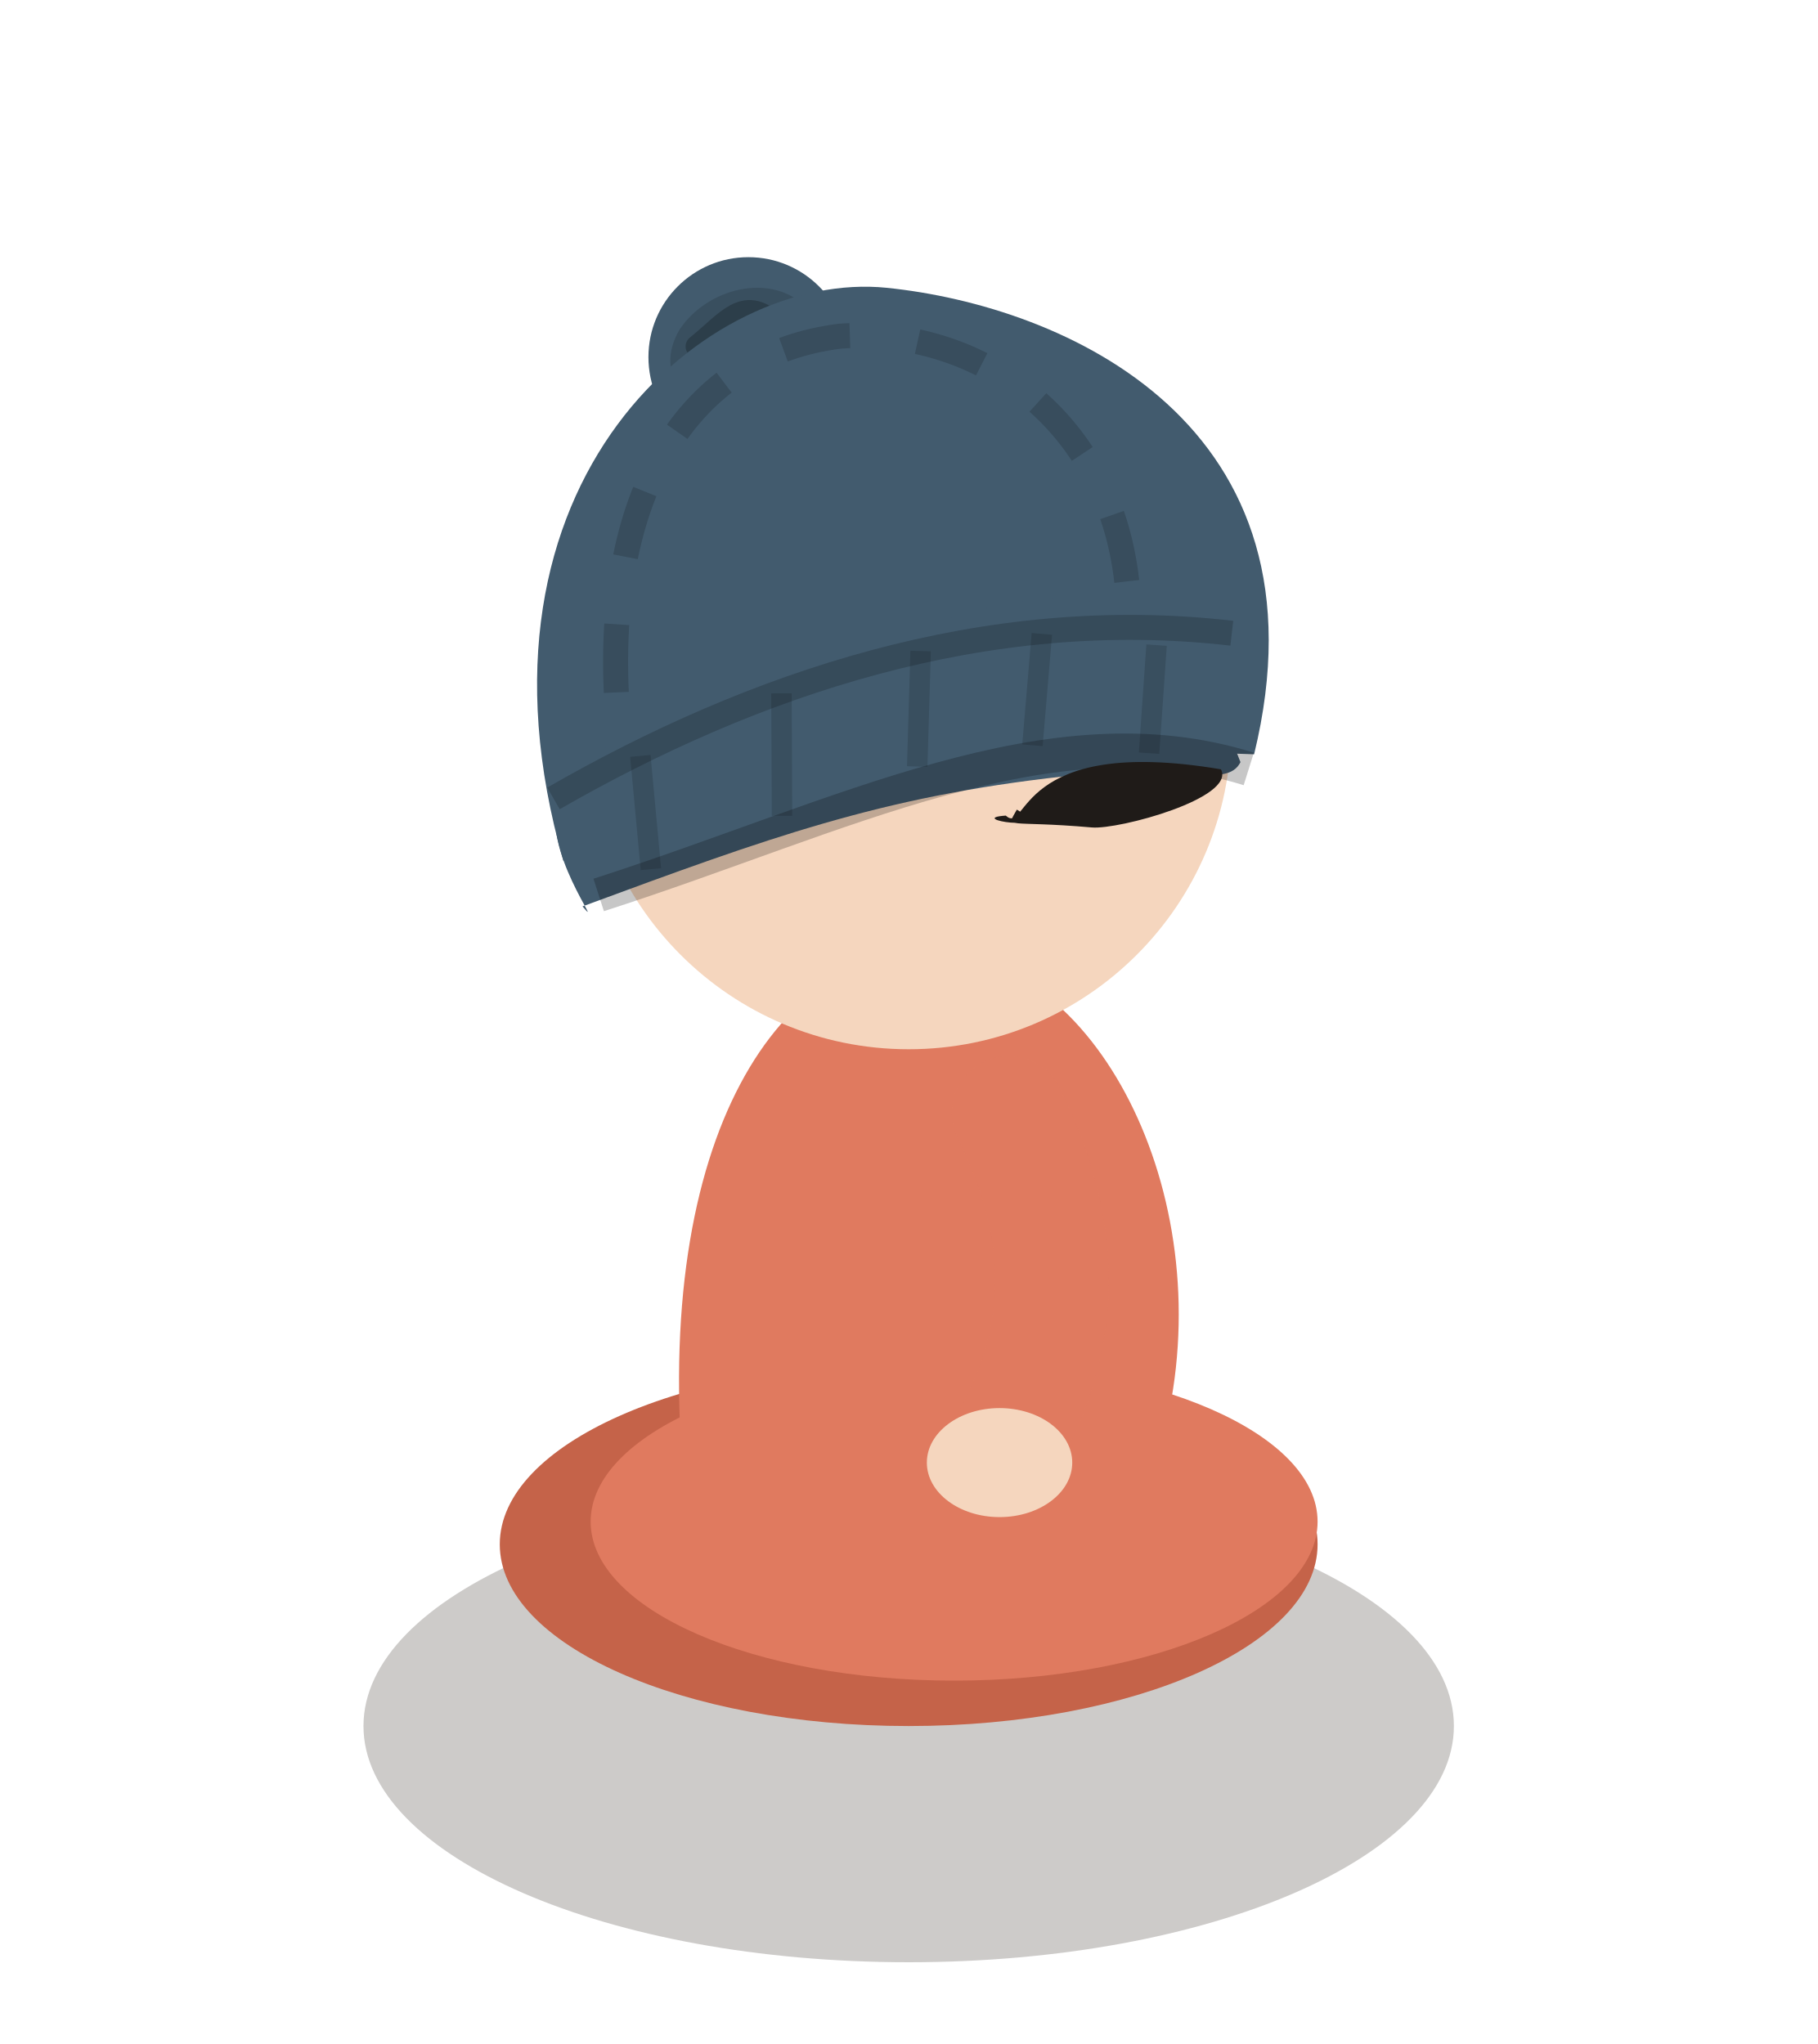
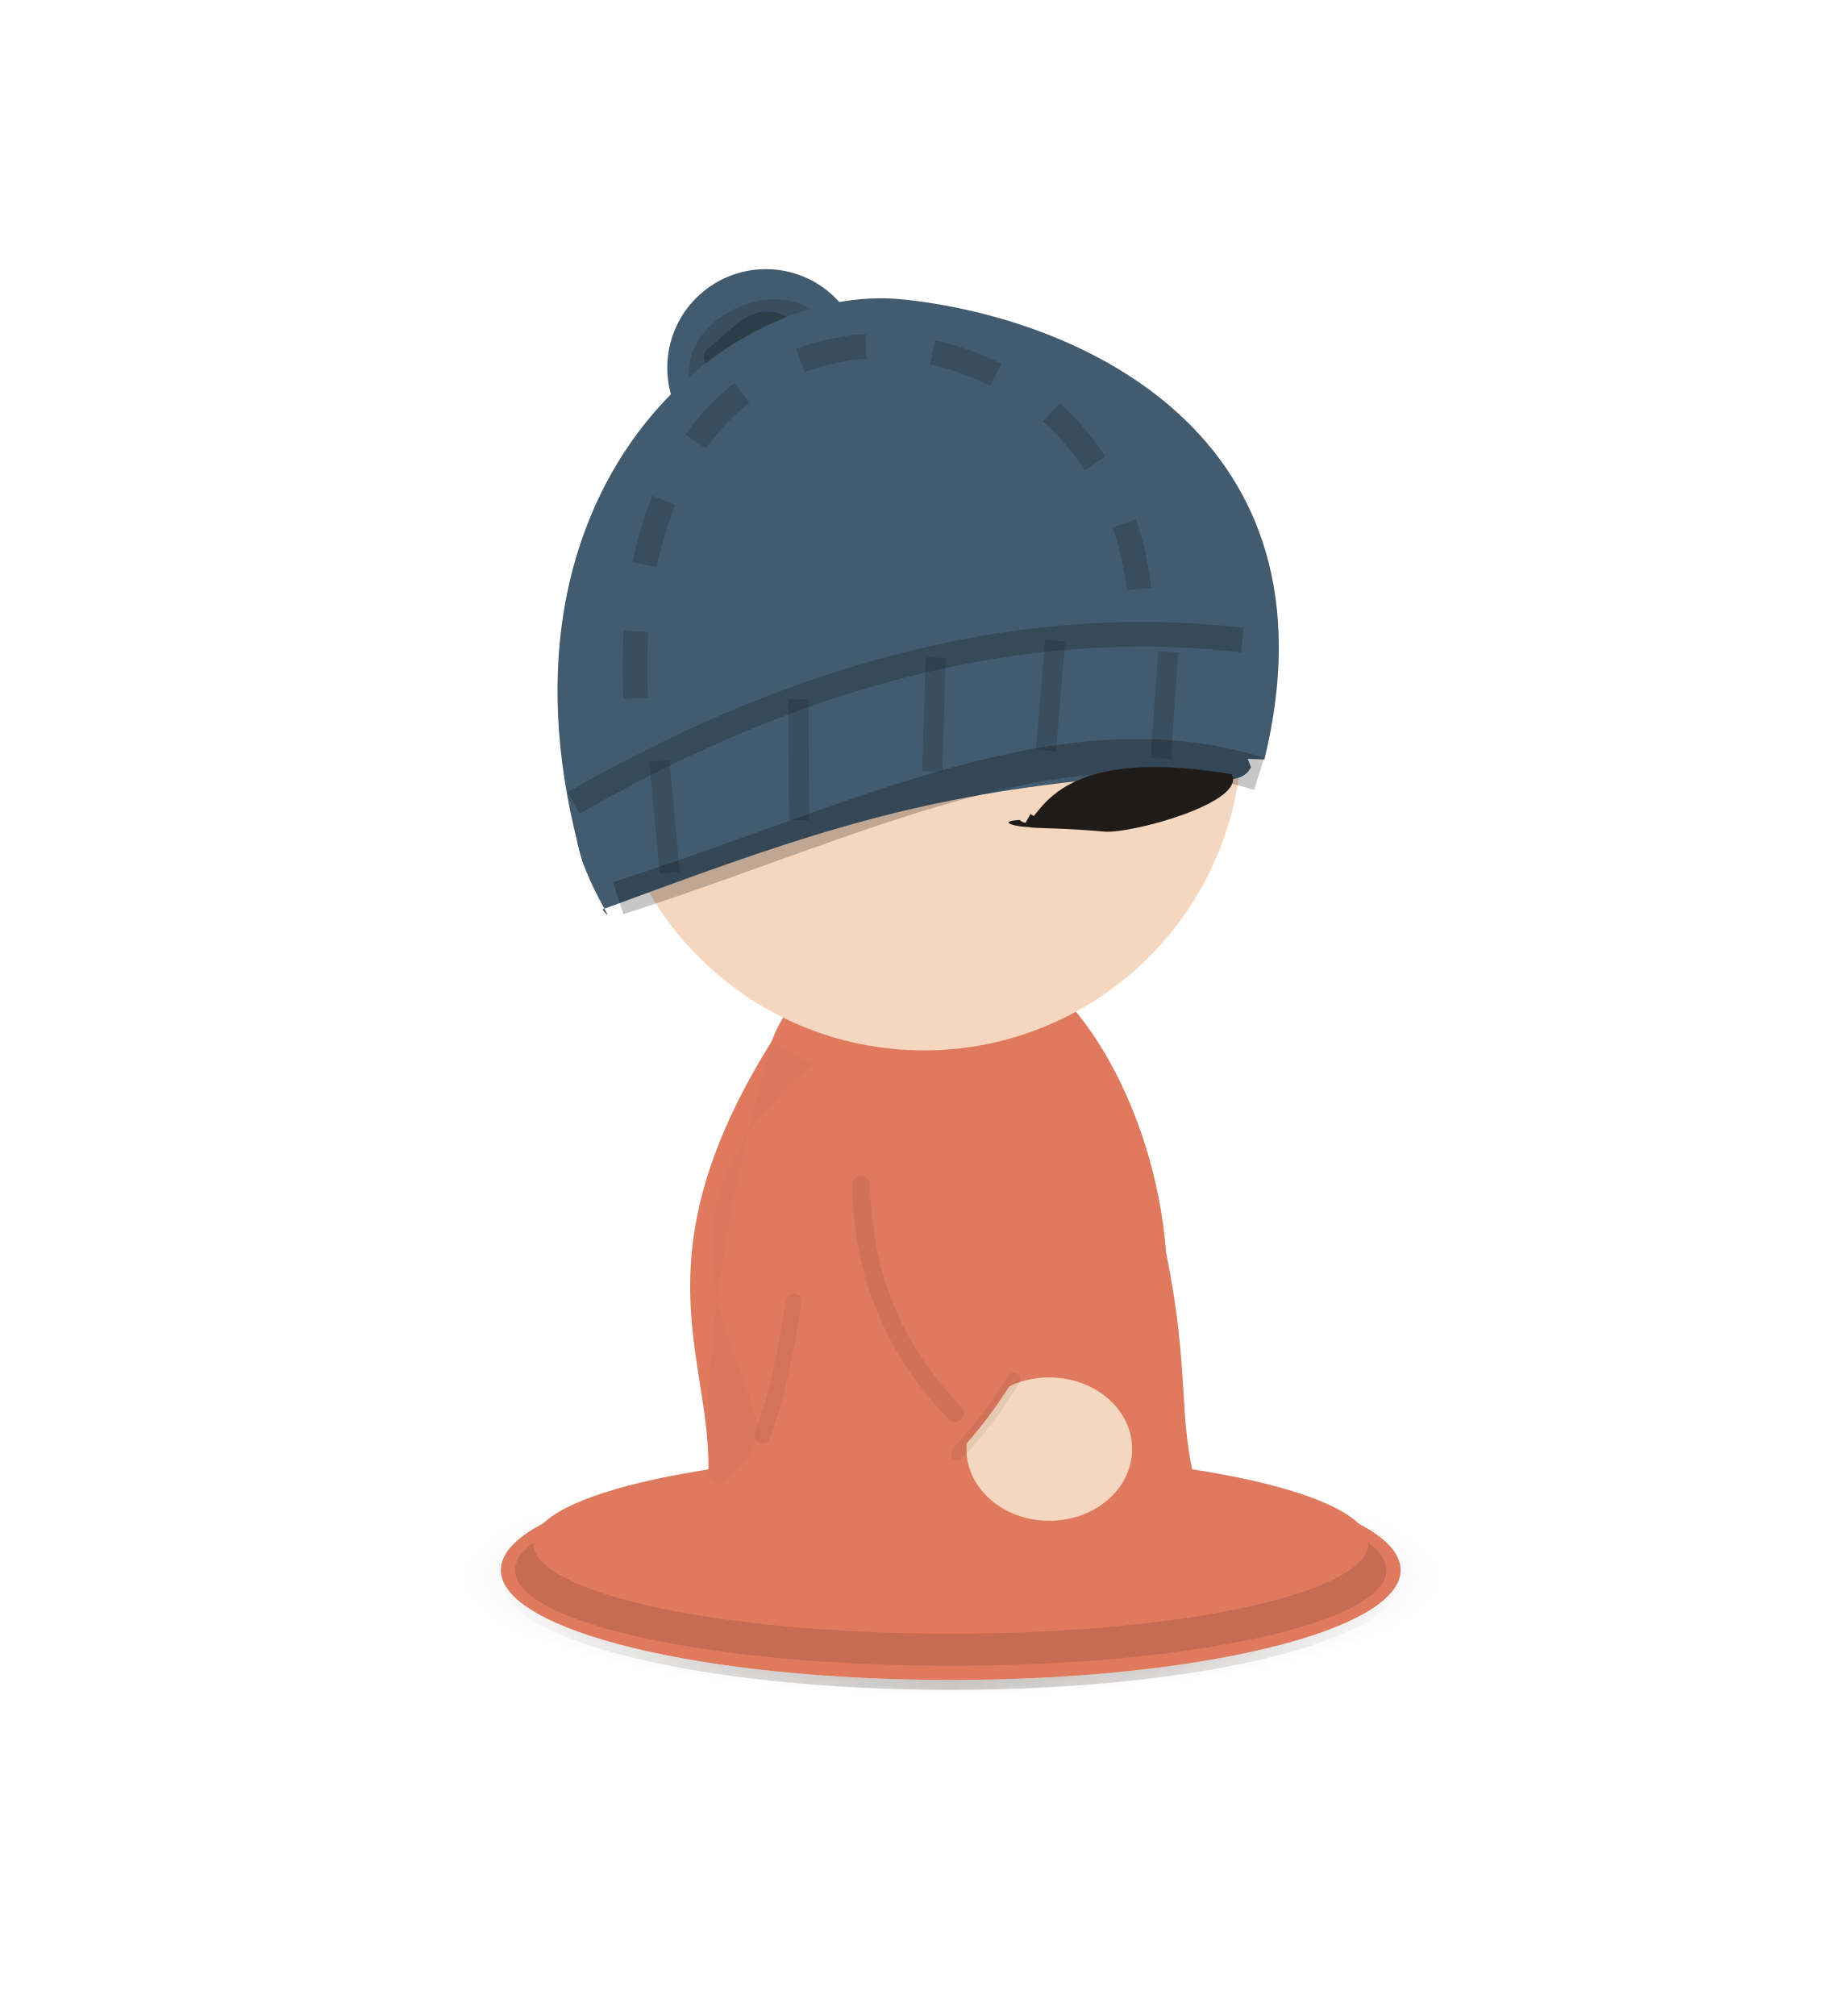
- <svg xmlns="http://www.w3.org/2000/svg" viewBox="-20 -30 40 45" width="200" height="225">
-   <ellipse cx="0" cy="8" rx="12" ry="5.2" fill="#1b120a" opacity="0.22" />
-   <ellipse cx="0" cy="4" rx="9" ry="4" fill="#c56349" />
-   <ellipse cx="1" cy="3.5" rx="8" ry="3.5" fill="#e07a5f" />
-   <path d="M5.5,2 C7.0,-3 4.5,-8.5 1.0,-9 C-2.5,-9.5 -5.5,-5.5 -5.0,2 Z" fill="#e07a5f" />
-   <path d="M2.2,-5.5 Q4.2,-1.5 2.0,2.0" stroke="#e07a5f" stroke-width="2.5" stroke-linecap="round" fill="none" opacity="0.9" />
-   <ellipse cx="2.0" cy="2.2" rx="1.6" ry="1.2" fill="#f5d6be" />
-   <g id="right-head" transform="scale(-1, 1)">
-     <circle cx="0" cy="-14" r="7.1" fill="#f5d6be" />
-     <circle cx="3.528" cy="-22.138" r="2.2" fill="#425b6e" />
-     <path d="M 2.239 -23.226 C 3.039 -24.026 4.439 -23.65 5.039 -22.75 C 5.639 -21.75 4.839 -20.826 3.839 -20.826 C 2.739 -20.826 1.939 -21.826 2.239 -23.226 Z" fill="rgba(0,0,0,0.14)" />
-     <path d="M 2.969 -22.891 C 3.635 -23.491 3.993 -22.906 4.66 -22.373 M 2.816 -21.538 C 3.482 -20.871 4.082 -20.871 4.616 -21.538" stroke="rgba(0,0,0,0.22)" stroke-width="0.5" stroke-linecap="round" fill="none" />
-     <path d="M -7.603 -13.394 C -9.375 -20.675 -3.422 -23.264 0.485 -23.664 C 4.392 -24.064 10.006 -19.44 7.599 -11.044 C 3.999 -12.544 -0.003 -13.694 -7.603 -13.394 Z" fill="#425b6e" />
-     <path d="M-4.8,-17.2 C-4.4,-20.8 -1.5,-22.8 1.5,-22.6 C4.8,-22.2 6.8,-19.2 6.4,-14.2" stroke="rgba(0,0,0,0.16)" stroke-width="0.55" stroke-dasharray="1.5 1.5" fill="none" />
-     <path d="M -7.303 -13.221 C -5.177 -18.749 -2 -16.6 3 -15.2 C 5.5 -14.4 7.288 -13.401 7.688 -12.401 C 8.145 -11.357 6.652 -9.425 7.179 -10.045 C 3.092 -11.554 0.628 -12.459 -3.412 -12.907 C -5.928 -13.186 -7.003 -12.621 -7.303 -13.221 Z" fill="#425b6e" />
-     <path d="M -7.485 -13.071 C -3.113 -14.442 1.439 -12.028 6.823 -10.297" stroke="rgba(0,0,0,0.22)" stroke-width="0.75" fill="none" />
-     <path d="M -7.112 -16.059 C -1.687 -16.688 3.437 -14.942 7.818 -12.423" stroke="rgba(0,0,0,0.18)" stroke-width="0.55" fill="none" />
-     <line x1="-5.456" y1="-15.797" x2="-5.291" y2="-13.418" stroke="rgba(0,0,0,0.14)" stroke-width="0.45" />
-     <line x1="-2.724" y1="-13.592" x2="-2.931" y2="-16.044" stroke="rgba(0,0,0,0.14)" stroke-width="0.45" />
-     <line x1="-0.188" y1="-13.125" x2="-0.263" y2="-15.667" stroke="rgba(0,0,0,0.14)" stroke-width="0.45" />
-     <line x1="2.8" y1="-14.735" x2="2.788" y2="-12.039" stroke="rgba(0,0,0,0.14)" stroke-width="0.45" />
-     <line x1="5.906" y1="-13.358" x2="5.674" y2="-10.865" stroke="rgba(0,0,0,0.14)" stroke-width="0.45" />
-     <path d="M -6.873 -13.063 C -7.207 -12.431 -4.624 -11.731 -4.031 -11.783 C -2.144 -11.949 -2.13 -11.731 -2.381 -12.176 C -3.259 -11.654 -1.213 -11.98 -2.137 -12.044 C -2.63 -11.596 -2.334 -13.829 -6.873 -13.063 Z" fill="#1f1b18" />
+ <svg xmlns="http://www.w3.org/2000/svg" viewBox="-22 -40 44 48" width="220" height="240" role="img" aria-label="经典短发毛线帽小人坐姿 NE">
+   <g data-character-pose="seated" data-facing="NE" data-seated-height="34.3" transform="scale(1.066667) translate(0,-7.154)">
+     <g transform="scale(-1,1)">
+       <g data-seated-side-body="true">
+         <defs>
+           <linearGradient id="seated-right-seated-contact-_R_2_-rim" x1="0%" y1="50%" x2="100%" y2="50%">
+             <stop offset="0" stop-color="#1b120a" stop-opacity="0" />
+             <stop offset="0.25" stop-color="#1b120a" stop-opacity="0.15" />
+             <stop offset="0.5" stop-color="#1b120a" stop-opacity="0.22" />
+             <stop offset="0.75" stop-color="#1b120a" stop-opacity="0.15" />
+             <stop offset="1" stop-color="#1b120a" stop-opacity="0" />
+           </linearGradient>
+           <radialGradient id="seated-right-seated-contact-_R_2_-soft">
+             <stop offset="0" stop-color="#1b120a" stop-opacity="0.15" />
+             <stop offset="0.65" stop-color="#1b120a" stop-opacity="0.09" />
+             <stop offset="1" stop-color="#1b120a" stop-opacity="0" />
+           </radialGradient>
+         </defs>
+         <ellipse data-seated-ground-shadow="true" cx="-0.6" cy="4.86" rx="10.9" ry="2.62" fill="url(#seated-right-seated-contact-_R_2_-soft)" />
+         <path data-seated-contact-shadow="true" d="M9.444,4.7 A10.044,2.454 0 0 1 -10.644,4.7         L-10.644,4.92 A10.044,2.454 0 0 0 9.444,4.92 Z" fill="url(#seated-right-seated-contact-_R_2_-rim)" />
+         <path d="M-2.1,-7.5 Q-3.7,-5.8 -3.5,-3.7 Q-3.9,-1.9 -5.1,0.8       L-3.4,1.8 Q-1.6,-0.3 -1.6,-3.2 L-0.9,-6.3 Z" fill="#e07a5f" />
+         <ellipse data-robe-hem="true" cx="-0.6" cy="4.7" rx="10.044" ry="2.454" fill="#e07a5f" />
+         <ellipse cx="-0.6" cy="4.7" rx="9.727" ry="2.137" fill="#1b120a" opacity="0.13" />
+         <ellipse cx="-0.6" cy="4.1" rx="9.323" ry="2.021" fill="#e07a5f" />
+         <path d="M-1.4,-9.1 C-3.3,-8.8 -5.159,-5.68 -5.409,-2.38       C-5.959,0.32 -5.65,1.3 -6.1,2.9 C-4.9,5.2 1.45,5.6 4.95,3.6       C4.2,0.5 6.837,-1.586 3.4,-7.1 C2.8,-8.7 1.2,-9.367 -1.4,-9.1 Z" fill="#e07a5f" />
+         <path d="M2.5,-6.6 C6.402,-3.162 4.127,-0.639 3.652,1.7       C3.852,2.1 4.067,2.467 4.6,2.8 L4.85,2.5       C4.862,0.771 4.778,-2.093 3.4,-7.1 L2.5,-6.6 Z" fill="#1b120a" opacity="0.03" />
+         <path d="M2.9,-1.3 Q3.2,0.6 3.6,1.7" fill="none" stroke="#1b120a" stroke-opacity="0.055" stroke-width="0.35" stroke-linecap="round" />
+         <ellipse data-round-hand="true" cx="-2.8" cy="2" rx="1.85" ry="1.6" fill="#f5d6be" />
+         <path d="M0.9,-7.6 C2.3,-6.9 2.25,-4.5 1.45,-2.45       Q0.8,-0.4 -0.75,2.1 Q-1.45,1.35 -2,0.45 Q-1.05,-0.8 -0.9,-3.8       L-0.6,-6.8 Q-0.1,-7.8 0.9,-7.6 Z" fill="#e07a5f" />
+         <path d="M1.4,-3.9 Q1.35,-0.9 -0.7,1.2" fill="none" stroke="#1b120a" stroke-opacity="0.075" stroke-width="0.4" stroke-linecap="round" />
+         <path d="M-2,0.45 Q-1.45,1.35 -0.75,2.1" fill="none" stroke="#1b120a" stroke-opacity="0.07" stroke-width="0.3" stroke-linecap="round" />
+       </g>
+     </g>
+     <g id="seated-right-character-head-side" class="" transform="translate(0, 0) scale(-1, 1)">
+       <circle cx="0" cy="-14" r="7.1" fill="#f5d6be" />
+       <g id="seated-right-knit-beanie-side-view">
+         <g id="seated-right-beanie-pompom-side">
+           <circle cx="3.528" cy="-22.138" r="2.2" fill="#425b6e" />
+           <path d="M 2.239 -23.226 C 3.039 -24.026 4.439 -23.65 5.039 -22.75 C 5.639 -21.75 4.839 -20.826 3.839 -20.826 C 2.739 -20.826 1.939 -21.826 2.239 -23.226 Z" fill="rgba(0,0,0,0.14)" />
+           <path d="M 2.969 -22.891 C 3.635 -23.491 3.993 -22.906 4.66 -22.373 M 2.816 -21.538 C 3.482 -20.871 4.082 -20.871 4.616 -21.538" stroke="rgba(0,0,0,0.22)" stroke-width="0.5" stroke-linecap="round" fill="none" />
+         </g>
+         <path d="M -7.603 -13.394 C -9.375 -20.675 -3.422 -23.264 0.485 -23.664 C 4.392 -24.064 10.006 -19.44 7.599 -11.044 C 3.999 -12.544 -0.003 -13.694 -7.603 -13.394 Z" fill="#425b6e" />
+         <path d="M-4.8,-17.2 C-4.4,-20.8 -1.5,-22.8 1.5,-22.6 C4.8,-22.2 6.8,-19.2 6.4,-14.2" stroke="rgba(0,0,0,0.16)" stroke-width="0.55" stroke-dasharray="1.5 1.5" fill="none" />
+         <path d="M -7.303 -13.221 C -5.177 -18.749 -2 -16.6 3 -15.2 C 5.5 -14.4 7.288 -13.401 7.688 -12.401 C 8.145 -11.357 6.652 -9.425 7.179 -10.045 C 3.092 -11.554 0.628 -12.459 -3.412 -12.907 C -5.928 -13.186 -7.003 -12.621 -7.303 -13.221 Z" fill="#425b6e" />
+         <path d="M -7.485 -13.071 C -3.113 -14.442 1.439 -12.028 6.823 -10.297" stroke="rgba(0,0,0,0.22)" stroke-width="0.75" fill="none" />
+         <path d="M -7.112 -16.059 C -1.687 -16.688 3.437 -14.942 7.818 -12.423" stroke="rgba(0,0,0,0.18)" stroke-width="0.55" fill="none" />
+         <line x1="-5.456" y1="-15.797" x2="-5.291" y2="-13.418" stroke="rgba(0,0,0,0.14)" stroke-width="0.45" />
+         <line x1="-2.724" y1="-13.592" x2="-2.931" y2="-16.044" stroke="rgba(0,0,0,0.14)" stroke-width="0.45" />
+         <line x1="-0.188" y1="-13.125" x2="-0.263" y2="-15.667" stroke="rgba(0,0,0,0.14)" stroke-width="0.45" />
+         <line x1="2.8" y1="-14.735" x2="2.788" y2="-12.039" stroke="rgba(0,0,0,0.14)" stroke-width="0.45" />
+         <line x1="5.906" y1="-13.358" x2="5.674" y2="-10.865" stroke="rgba(0,0,0,0.14)" stroke-width="0.45" />
+         <path d="M -6.873 -13.063 C -7.207 -12.431 -4.624 -11.731 -4.031 -11.783 C -2.144 -11.949 -2.13 -11.731 -2.381 -12.176 C -3.259 -11.654 -1.213 -11.98 -2.137 -12.044 C -2.63 -11.596 -2.334 -13.829 -6.873 -13.063 Z" fill="#1f1b18" />
+       </g>
+     </g>
  </g>
</svg>
